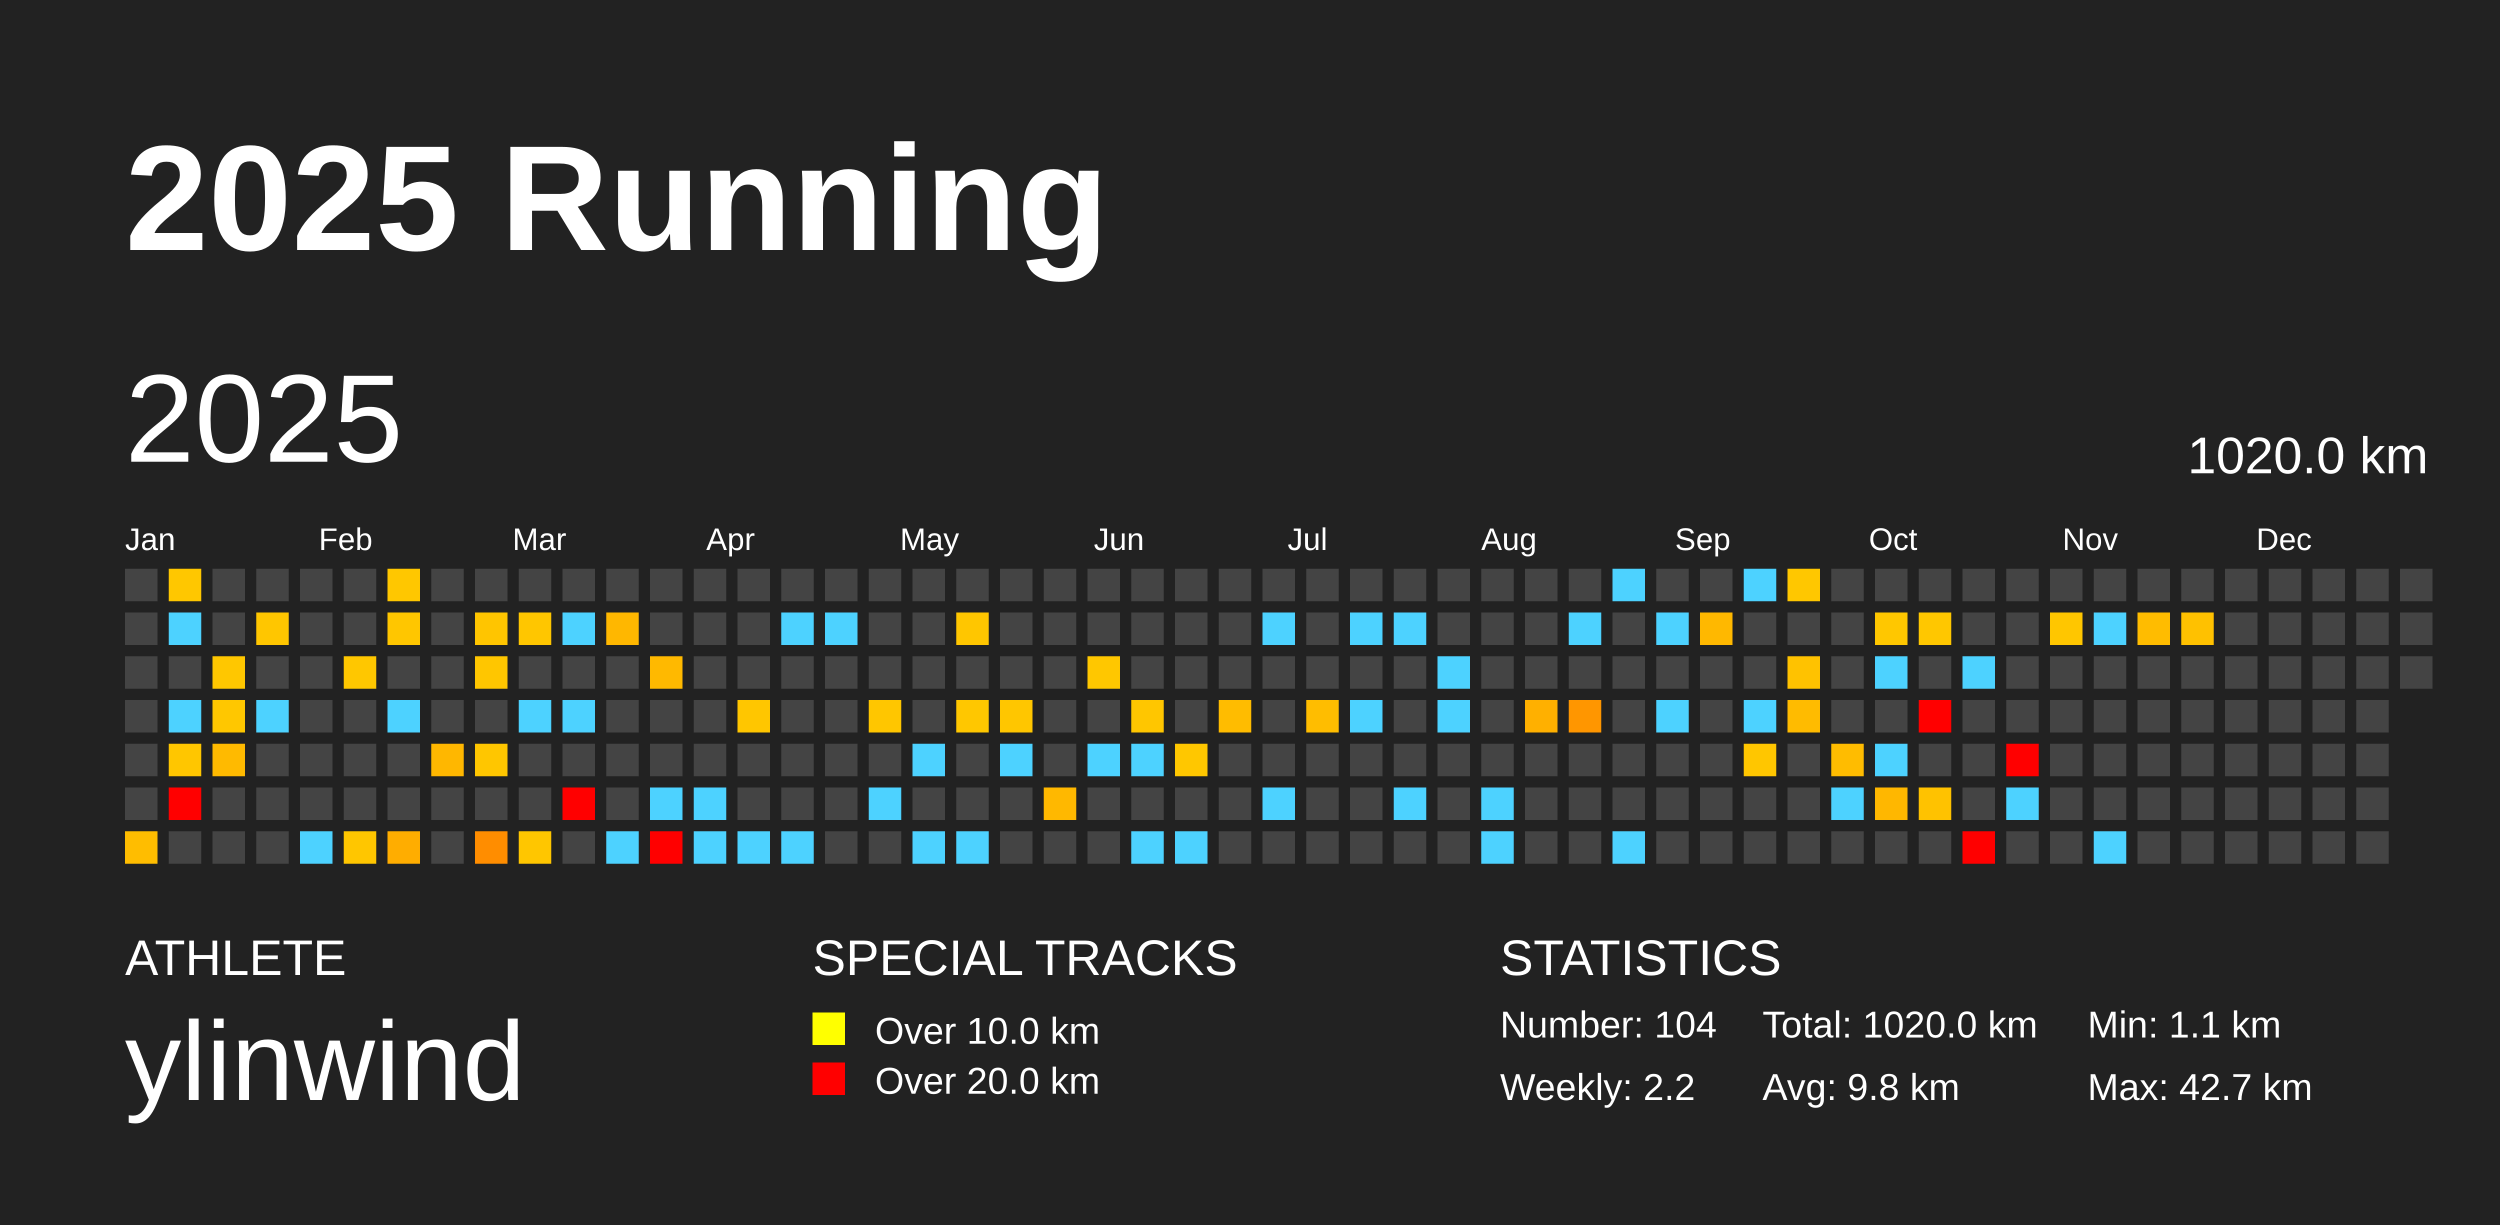
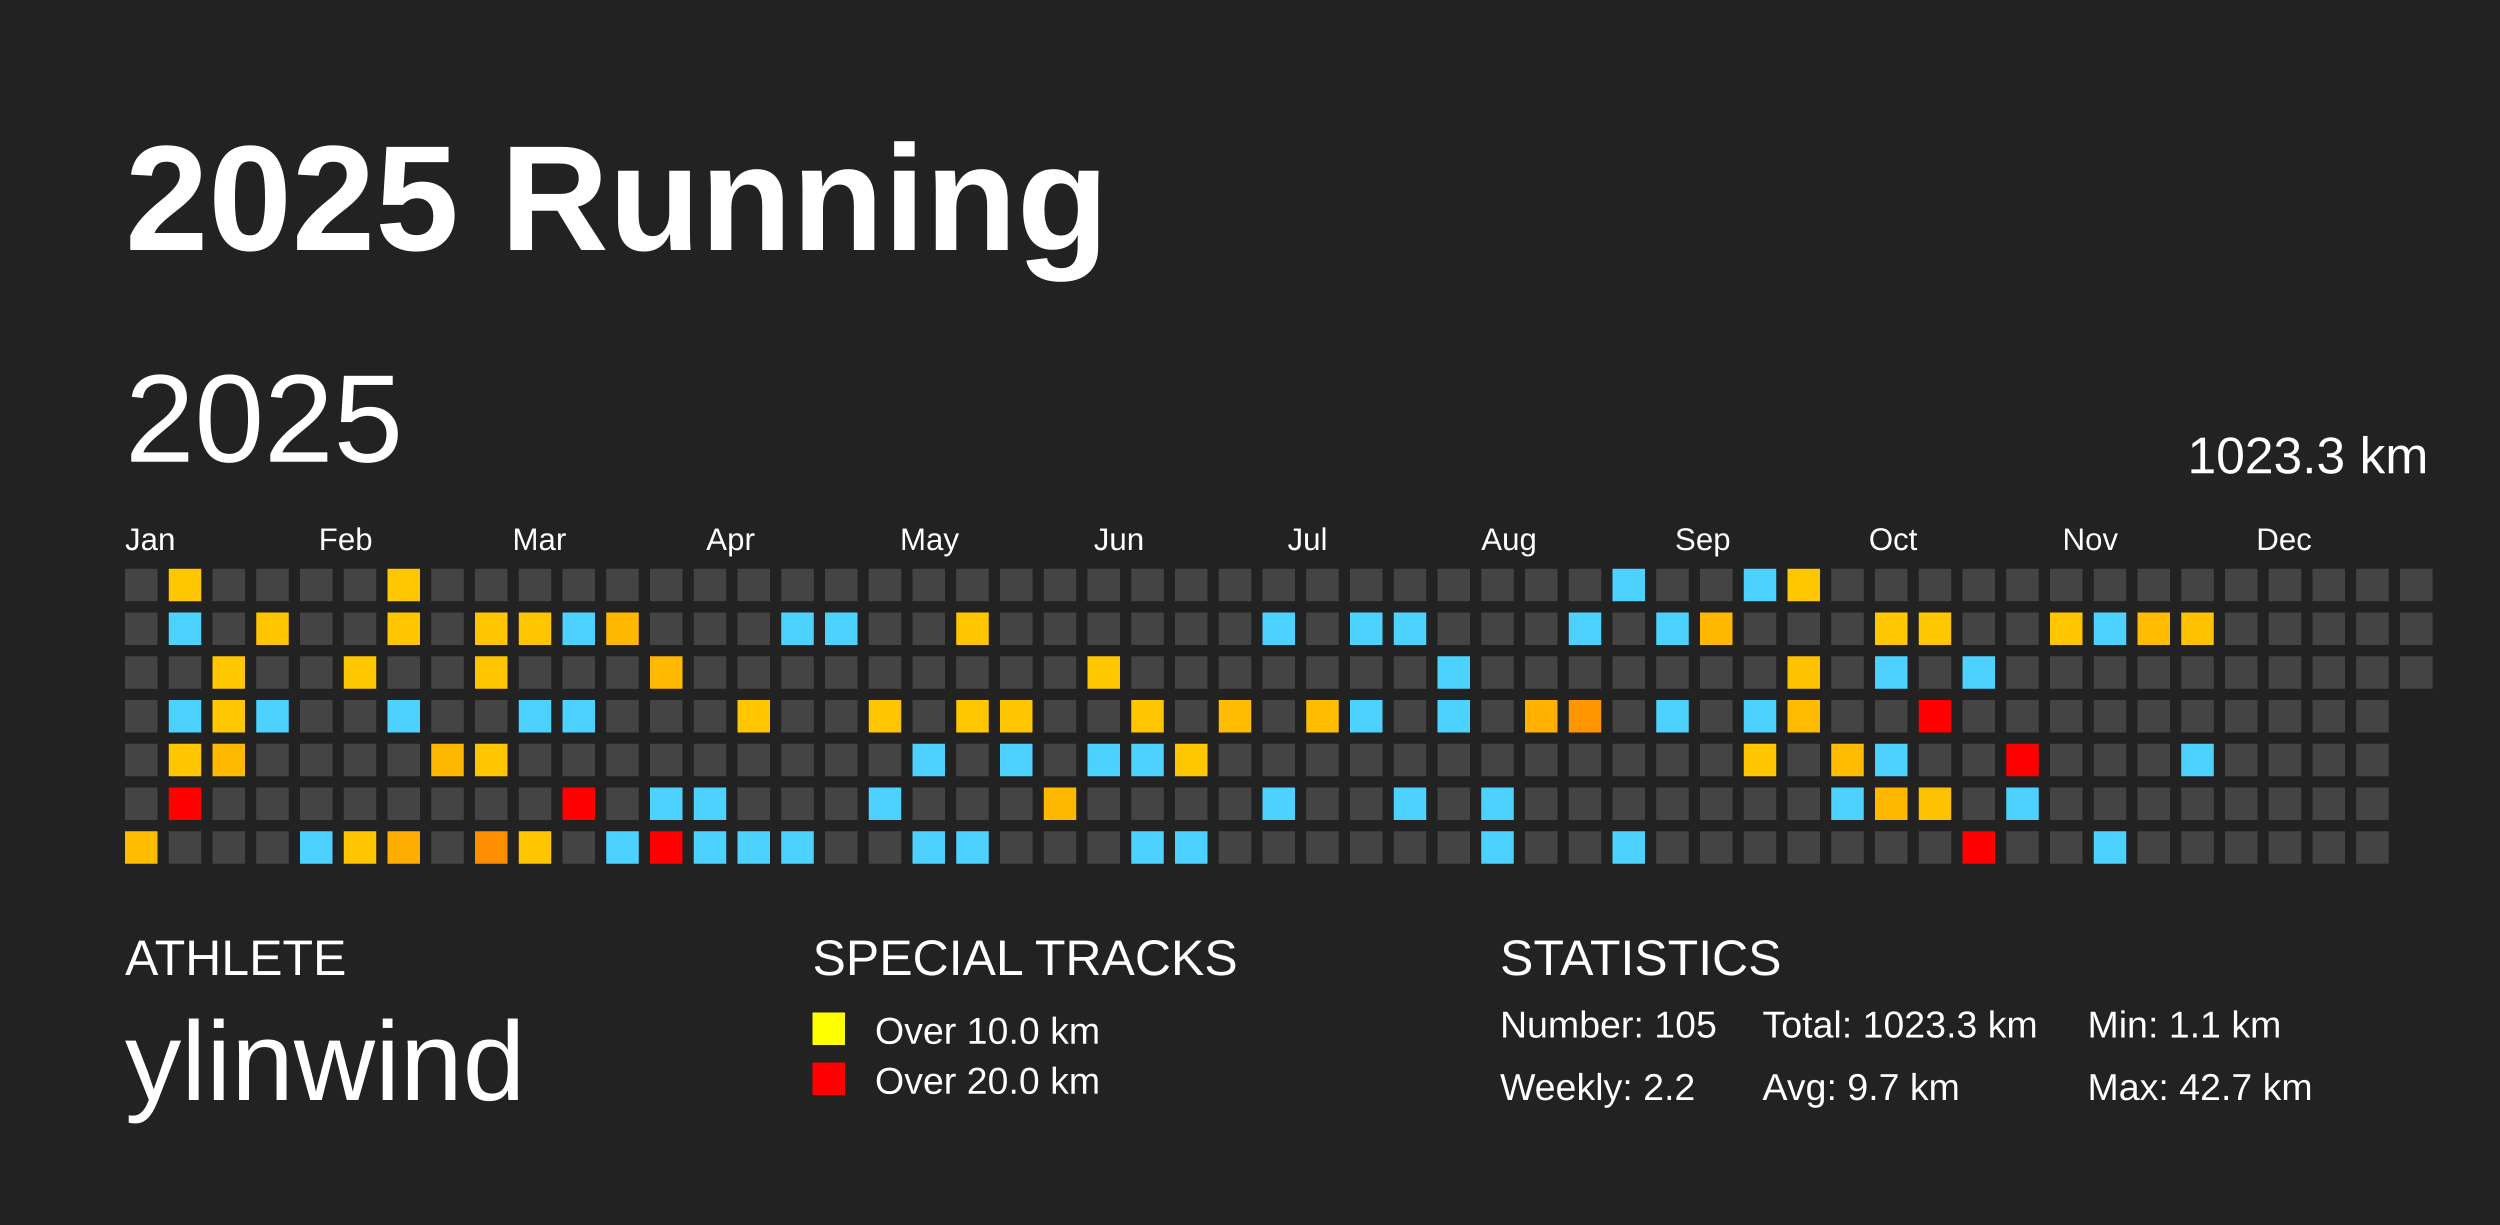
<svg xmlns="http://www.w3.org/2000/svg" baseProfile="full" height="98mm" version="1.1" viewBox="0,0,200,98" width="200mm">
  <defs />
  <rect fill="#222222" height="98" width="200" x="0" y="0" />
  <text fill="#FFFFFF" style="font-size:12px; font-family:Arial; font-weight:bold;" x="10" y="20">2025 Running</text>
  <text fill="#FFFFFF" style="font-size:4px; font-family:Arial" x="10" y="78">ATHLETE</text>
  <text fill="#FFFFFF" style="font-size:9px; font-family:Arial" x="10" y="88">ylinwind</text>
  <text fill="#FFFFFF" style="font-size:4px; font-family:Arial" x="65" y="78">SPECIAL TRACKS</text>
  <rect fill="yellow" height="2.6" width="2.6" x="65" y="81" />
  <text fill="#FFFFFF" style="font-size:3px; font-family:Arial" x="70" y="83.5">Over 10.0 km</text>
  <rect fill="red" height="2.6" width="2.6" x="65" y="85" />
  <text fill="#FFFFFF" style="font-size:3px; font-family:Arial" x="70" y="87.5">Over 20.0 km</text>
  <text fill="#FFFFFF" style="font-size:4px; font-family:Arial" x="120" y="78">STATISTICS</text>
-   <text fill="#FFFFFF" style="font-size:3px; font-family:Arial" x="120" y="83">Number: 104</text>
+   <text fill="#FFFFFF" style="font-size:3px; font-family:Arial" x="120" y="83">Number: 105</text>
  <text fill="#FFFFFF" style="font-size:3px; font-family:Arial" x="120" y="88">Weekly: 2.2</text>
-   <text fill="#FFFFFF" style="font-size:3px; font-family:Arial" x="141" y="83">Total: 1020.0 km</text>
-   <text fill="#FFFFFF" style="font-size:3px; font-family:Arial" x="141" y="88">Avg: 9.8 km</text>
+   <text fill="#FFFFFF" style="font-size:3px; font-family:Arial" x="141" y="83">Total: 1023.3 km</text>
+   <text fill="#FFFFFF" style="font-size:3px; font-family:Arial" x="141" y="88">Avg: 9.7 km</text>
  <text fill="#FFFFFF" style="font-size:3px; font-family:Arial" x="167" y="83">Min: 1.1 km</text>
  <text fill="#FFFFFF" style="font-size:3px; font-family:Arial" x="167" y="88">Max: 42.7 km</text>
  <text dominant-baseline="hanging" fill="#FFFFFF" style="font-size:10.0px; font-family:Arial;" x="10" y="30">2025</text>
-   <text dominant-baseline="hanging" fill="#FFFFFF" style="font-size:4.125px; font-family:Arial;" x="175" y="35">1020.0 km</text>
+   <text dominant-baseline="hanging" fill="#FFFFFF" style="font-size:4.125px; font-family:Arial;" x="175" y="35">1023.3 km</text>
  <text fill="#FFFFFF" style="font-size:2.5px; font-family:Arial" x="10.0" y="44">Jan</text>
  <text fill="#FFFFFF" style="font-size:2.5px; font-family:Arial" x="25.5" y="44">Feb</text>
  <text fill="#FFFFFF" style="font-size:2.5px; font-family:Arial" x="41.0" y="44">Mar</text>
  <text fill="#FFFFFF" style="font-size:2.5px; font-family:Arial" x="56.5" y="44">Apr</text>
  <text fill="#FFFFFF" style="font-size:2.5px; font-family:Arial" x="72.0" y="44">May</text>
  <text fill="#FFFFFF" style="font-size:2.5px; font-family:Arial" x="87.5" y="44">Jun</text>
  <text fill="#FFFFFF" style="font-size:2.5px; font-family:Arial" x="103.0" y="44">Jul</text>
  <text fill="#FFFFFF" style="font-size:2.5px; font-family:Arial" x="118.5" y="44">Aug</text>
  <text fill="#FFFFFF" style="font-size:2.5px; font-family:Arial" x="134.0" y="44">Sep</text>
  <text fill="#FFFFFF" style="font-size:2.5px; font-family:Arial" x="149.5" y="44">Oct</text>
  <text fill="#FFFFFF" style="font-size:2.5px; font-family:Arial" x="165.0" y="44">Nov</text>
  <text fill="#FFFFFF" style="font-size:2.5px; font-family:Arial" x="180.5" y="44">Dec</text>
  <rect fill="#444444" height="2.6" width="2.6" x="10.0" y="45.5" />
  <rect fill="#444444" height="2.6" width="2.6" x="10.0" y="49.0" />
  <rect fill="#444444" height="2.6" width="2.6" x="10.0" y="52.5" />
  <rect fill="#444444" height="2.6" width="2.6" x="10.0" y="56.0" />
  <rect fill="#444444" height="2.6" width="2.6" x="10.0" y="59.5" />
  <rect fill="#444444" height="2.6" width="2.6" x="10.0" y="63.0" />
  <rect fill="#ffbd00" height="2.6" width="2.6" x="10.0" y="66.5" />
  <rect fill="#ffc700" height="2.6" width="2.6" x="13.5" y="45.5" />
  <rect fill="#4dd2ff" height="2.6" width="2.6" x="13.5" y="49.0" />
  <rect fill="#444444" height="2.6" width="2.6" x="13.5" y="52.5" />
  <rect fill="#4dd2ff" height="2.6" width="2.6" x="13.5" y="56.0" />
  <rect fill="#ffc600" height="2.6" width="2.6" x="13.5" y="59.5" />
  <rect fill="red" height="2.6" width="2.6" x="13.5" y="63.0" />
  <rect fill="#444444" height="2.6" width="2.6" x="13.5" y="66.5" />
  <rect fill="#444444" height="2.6" width="2.6" x="17.0" y="45.5" />
  <rect fill="#444444" height="2.6" width="2.6" x="17.0" y="49.0" />
  <rect fill="#ffc700" height="2.6" width="2.6" x="17.0" y="52.5" />
  <rect fill="#ffc700" height="2.6" width="2.6" x="17.0" y="56.0" />
  <rect fill="#ffba00" height="2.6" width="2.6" x="17.0" y="59.5" />
  <rect fill="#444444" height="2.6" width="2.6" x="17.0" y="63.0" />
  <rect fill="#444444" height="2.6" width="2.6" x="17.0" y="66.5" />
  <rect fill="#444444" height="2.6" width="2.6" x="20.5" y="45.5" />
  <rect fill="#ffc600" height="2.6" width="2.6" x="20.5" y="49.0" />
  <rect fill="#444444" height="2.6" width="2.6" x="20.5" y="52.5" />
  <rect fill="#4dd2ff" height="2.6" width="2.6" x="20.5" y="56.0" />
  <rect fill="#444444" height="2.6" width="2.6" x="20.5" y="59.5" />
  <rect fill="#444444" height="2.6" width="2.6" x="20.5" y="63.0" />
  <rect fill="#444444" height="2.6" width="2.6" x="20.5" y="66.5" />
  <rect fill="#444444" height="2.6" width="2.6" x="24.0" y="45.5" />
  <rect fill="#444444" height="2.6" width="2.6" x="24.0" y="49.0" />
  <rect fill="#444444" height="2.6" width="2.6" x="24.0" y="52.5" />
  <rect fill="#444444" height="2.6" width="2.6" x="24.0" y="56.0" />
  <rect fill="#444444" height="2.6" width="2.6" x="24.0" y="59.5" />
  <rect fill="#444444" height="2.6" width="2.6" x="24.0" y="63.0" />
  <rect fill="#4dd2ff" height="2.6" width="2.6" x="24.0" y="66.5" />
  <rect fill="#444444" height="2.6" width="2.6" x="27.5" y="45.5" />
  <rect fill="#444444" height="2.6" width="2.6" x="27.5" y="49.0" />
  <rect fill="#ffc700" height="2.6" width="2.6" x="27.5" y="52.5" />
  <rect fill="#444444" height="2.6" width="2.6" x="27.5" y="56.0" />
  <rect fill="#444444" height="2.6" width="2.6" x="27.5" y="59.5" />
  <rect fill="#444444" height="2.6" width="2.6" x="27.5" y="63.0" />
  <rect fill="#ffc600" height="2.6" width="2.6" x="27.5" y="66.5" />
  <rect fill="#ffc700" height="2.6" width="2.6" x="31.0" y="45.5" />
  <rect fill="#ffc600" height="2.6" width="2.6" x="31.0" y="49.0" />
  <rect fill="#444444" height="2.6" width="2.6" x="31.0" y="52.5" />
  <rect fill="#4dd2ff" height="2.6" width="2.6" x="31.0" y="56.0" />
  <rect fill="#444444" height="2.6" width="2.6" x="31.0" y="59.5" />
  <rect fill="#444444" height="2.6" width="2.6" x="31.0" y="63.0" />
  <rect fill="#ffad00" height="2.6" width="2.6" x="31.0" y="66.5" />
  <rect fill="#444444" height="2.6" width="2.6" x="34.5" y="45.5" />
  <rect fill="#444444" height="2.6" width="2.6" x="34.5" y="49.0" />
  <rect fill="#444444" height="2.6" width="2.6" x="34.5" y="52.5" />
  <rect fill="#444444" height="2.6" width="2.6" x="34.5" y="56.0" />
  <rect fill="#ffb700" height="2.6" width="2.6" x="34.5" y="59.5" />
  <rect fill="#444444" height="2.6" width="2.6" x="34.5" y="63.0" />
  <rect fill="#444444" height="2.6" width="2.6" x="34.5" y="66.5" />
  <rect fill="#444444" height="2.6" width="2.6" x="38.0" y="45.5" />
  <rect fill="#ffc500" height="2.6" width="2.6" x="38.0" y="49.0" />
  <rect fill="#ffc600" height="2.6" width="2.6" x="38.0" y="52.5" />
  <rect fill="#444444" height="2.6" width="2.6" x="38.0" y="56.0" />
  <rect fill="#ffc600" height="2.6" width="2.6" x="38.0" y="59.5" />
  <rect fill="#444444" height="2.6" width="2.6" x="38.0" y="63.0" />
  <rect fill="#ff8d00" height="2.6" width="2.6" x="38.0" y="66.5" />
  <rect fill="#444444" height="2.6" width="2.6" x="41.5" y="45.5" />
  <rect fill="#ffc600" height="2.6" width="2.6" x="41.5" y="49.0" />
  <rect fill="#444444" height="2.6" width="2.6" x="41.5" y="52.5" />
  <rect fill="#4dd2ff" height="2.6" width="2.6" x="41.5" y="56.0" />
  <rect fill="#444444" height="2.6" width="2.6" x="41.5" y="59.5" />
  <rect fill="#444444" height="2.6" width="2.6" x="41.5" y="63.0" />
  <rect fill="#ffc600" height="2.6" width="2.6" x="41.5" y="66.5" />
  <rect fill="#444444" height="2.6" width="2.6" x="45.0" y="45.5" />
  <rect fill="#4dd2ff" height="2.6" width="2.6" x="45.0" y="49.0" />
  <rect fill="#444444" height="2.6" width="2.6" x="45.0" y="52.5" />
  <rect fill="#4dd2ff" height="2.6" width="2.6" x="45.0" y="56.0" />
  <rect fill="#444444" height="2.6" width="2.6" x="45.0" y="59.5" />
  <rect fill="red" height="2.6" width="2.6" x="45.0" y="63.0" />
  <rect fill="#444444" height="2.6" width="2.6" x="45.0" y="66.5" />
  <rect fill="#444444" height="2.6" width="2.6" x="48.5" y="45.5" />
  <rect fill="#ffb700" height="2.6" width="2.6" x="48.5" y="49.0" />
  <rect fill="#444444" height="2.6" width="2.6" x="48.5" y="52.5" />
  <rect fill="#444444" height="2.6" width="2.6" x="48.5" y="56.0" />
  <rect fill="#444444" height="2.6" width="2.6" x="48.5" y="59.5" />
  <rect fill="#444444" height="2.6" width="2.6" x="48.5" y="63.0" />
  <rect fill="#4dd2ff" height="2.6" width="2.6" x="48.5" y="66.5" />
  <rect fill="#444444" height="2.6" width="2.6" x="52.0" y="45.5" />
  <rect fill="#444444" height="2.6" width="2.6" x="52.0" y="49.0" />
  <rect fill="#ffb900" height="2.6" width="2.6" x="52.0" y="52.5" />
  <rect fill="#444444" height="2.6" width="2.6" x="52.0" y="56.0" />
  <rect fill="#444444" height="2.6" width="2.6" x="52.0" y="59.5" />
  <rect fill="#4dd2ff" height="2.6" width="2.6" x="52.0" y="63.0" />
  <rect fill="red" height="2.6" width="2.6" x="52.0" y="66.5" />
  <rect fill="#444444" height="2.6" width="2.6" x="55.5" y="45.5" />
  <rect fill="#444444" height="2.6" width="2.6" x="55.5" y="49.0" />
  <rect fill="#444444" height="2.6" width="2.6" x="55.5" y="52.5" />
  <rect fill="#444444" height="2.6" width="2.6" x="55.5" y="56.0" />
  <rect fill="#444444" height="2.6" width="2.6" x="55.5" y="59.5" />
  <rect fill="#4dd2ff" height="2.6" width="2.6" x="55.5" y="63.0" />
  <rect fill="#4dd2ff" height="2.6" width="2.6" x="55.5" y="66.5" />
  <rect fill="#444444" height="2.6" width="2.6" x="59.0" y="45.5" />
  <rect fill="#444444" height="2.6" width="2.6" x="59.0" y="49.0" />
  <rect fill="#444444" height="2.6" width="2.6" x="59.0" y="52.5" />
  <rect fill="#ffc600" height="2.6" width="2.6" x="59.0" y="56.0" />
  <rect fill="#444444" height="2.6" width="2.6" x="59.0" y="59.5" />
  <rect fill="#444444" height="2.6" width="2.6" x="59.0" y="63.0" />
  <rect fill="#4dd2ff" height="2.6" width="2.6" x="59.0" y="66.5" />
  <rect fill="#444444" height="2.6" width="2.6" x="62.5" y="45.5" />
  <rect fill="#4dd2ff" height="2.6" width="2.6" x="62.5" y="49.0" />
  <rect fill="#444444" height="2.6" width="2.6" x="62.5" y="52.5" />
  <rect fill="#444444" height="2.6" width="2.6" x="62.5" y="56.0" />
  <rect fill="#444444" height="2.6" width="2.6" x="62.5" y="59.5" />
  <rect fill="#444444" height="2.6" width="2.6" x="62.5" y="63.0" />
  <rect fill="#4dd2ff" height="2.6" width="2.6" x="62.5" y="66.5" />
  <rect fill="#444444" height="2.6" width="2.6" x="66.0" y="45.5" />
  <rect fill="#4dd2ff" height="2.6" width="2.6" x="66.0" y="49.0" />
  <rect fill="#444444" height="2.6" width="2.6" x="66.0" y="52.5" />
  <rect fill="#444444" height="2.6" width="2.6" x="66.0" y="56.0" />
  <rect fill="#444444" height="2.6" width="2.6" x="66.0" y="59.5" />
  <rect fill="#444444" height="2.6" width="2.6" x="66.0" y="63.0" />
  <rect fill="#444444" height="2.6" width="2.6" x="66.0" y="66.5" />
  <rect fill="#444444" height="2.6" width="2.6" x="69.5" y="45.5" />
  <rect fill="#444444" height="2.6" width="2.6" x="69.5" y="49.0" />
  <rect fill="#444444" height="2.6" width="2.6" x="69.5" y="52.5" />
  <rect fill="#ffc600" height="2.6" width="2.6" x="69.5" y="56.0" />
  <rect fill="#444444" height="2.6" width="2.6" x="69.5" y="59.5" />
  <rect fill="#4dd2ff" height="2.6" width="2.6" x="69.5" y="63.0" />
  <rect fill="#444444" height="2.6" width="2.6" x="69.5" y="66.5" />
  <rect fill="#444444" height="2.6" width="2.6" x="73.0" y="45.5" />
  <rect fill="#444444" height="2.6" width="2.6" x="73.0" y="49.0" />
  <rect fill="#444444" height="2.6" width="2.6" x="73.0" y="52.5" />
  <rect fill="#444444" height="2.6" width="2.6" x="73.0" y="56.0" />
  <rect fill="#4dd2ff" height="2.6" width="2.6" x="73.0" y="59.5" />
  <rect fill="#444444" height="2.6" width="2.6" x="73.0" y="63.0" />
  <rect fill="#4dd2ff" height="2.6" width="2.6" x="73.0" y="66.5" />
  <rect fill="#444444" height="2.6" width="2.6" x="76.5" y="45.5" />
  <rect fill="#ffc600" height="2.6" width="2.6" x="76.5" y="49.0" />
  <rect fill="#444444" height="2.6" width="2.6" x="76.5" y="52.5" />
  <rect fill="#ffc700" height="2.6" width="2.6" x="76.5" y="56.0" />
  <rect fill="#444444" height="2.6" width="2.6" x="76.5" y="59.5" />
  <rect fill="#444444" height="2.6" width="2.6" x="76.5" y="63.0" />
  <rect fill="#4dd2ff" height="2.6" width="2.6" x="76.5" y="66.5" />
  <rect fill="#444444" height="2.6" width="2.6" x="80.0" y="45.5" />
  <rect fill="#444444" height="2.6" width="2.6" x="80.0" y="49.0" />
  <rect fill="#444444" height="2.6" width="2.6" x="80.0" y="52.5" />
  <rect fill="#ffc600" height="2.6" width="2.6" x="80.0" y="56.0" />
  <rect fill="#4dd2ff" height="2.6" width="2.6" x="80.0" y="59.5" />
  <rect fill="#444444" height="2.6" width="2.6" x="80.0" y="63.0" />
  <rect fill="#444444" height="2.6" width="2.6" x="80.0" y="66.5" />
  <rect fill="#444444" height="2.6" width="2.6" x="83.5" y="45.5" />
  <rect fill="#444444" height="2.6" width="2.6" x="83.5" y="49.0" />
  <rect fill="#444444" height="2.6" width="2.6" x="83.5" y="52.5" />
  <rect fill="#444444" height="2.6" width="2.6" x="83.5" y="56.0" />
  <rect fill="#444444" height="2.6" width="2.6" x="83.5" y="59.5" />
  <rect fill="#ffb800" height="2.6" width="2.6" x="83.5" y="63.0" />
  <rect fill="#444444" height="2.6" width="2.6" x="83.5" y="66.5" />
  <rect fill="#444444" height="2.6" width="2.6" x="87.0" y="45.5" />
  <rect fill="#444444" height="2.6" width="2.6" x="87.0" y="49.0" />
  <rect fill="#ffc700" height="2.6" width="2.6" x="87.0" y="52.5" />
  <rect fill="#444444" height="2.6" width="2.6" x="87.0" y="56.0" />
  <rect fill="#4dd2ff" height="2.6" width="2.6" x="87.0" y="59.5" />
  <rect fill="#444444" height="2.6" width="2.6" x="87.0" y="63.0" />
  <rect fill="#444444" height="2.6" width="2.6" x="87.0" y="66.5" />
  <rect fill="#444444" height="2.6" width="2.6" x="90.5" y="45.5" />
  <rect fill="#444444" height="2.6" width="2.6" x="90.5" y="49.0" />
  <rect fill="#444444" height="2.6" width="2.6" x="90.5" y="52.5" />
  <rect fill="#ffc600" height="2.6" width="2.6" x="90.5" y="56.0" />
  <rect fill="#4dd2ff" height="2.6" width="2.6" x="90.5" y="59.5" />
  <rect fill="#444444" height="2.6" width="2.6" x="90.5" y="63.0" />
  <rect fill="#4dd2ff" height="2.6" width="2.6" x="90.5" y="66.5" />
  <rect fill="#444444" height="2.6" width="2.6" x="94.0" y="45.5" />
  <rect fill="#444444" height="2.6" width="2.6" x="94.0" y="49.0" />
  <rect fill="#444444" height="2.6" width="2.6" x="94.0" y="52.5" />
  <rect fill="#444444" height="2.6" width="2.6" x="94.0" y="56.0" />
  <rect fill="#ffc700" height="2.6" width="2.6" x="94.0" y="59.5" />
  <rect fill="#444444" height="2.6" width="2.6" x="94.0" y="63.0" />
  <rect fill="#4dd2ff" height="2.6" width="2.6" x="94.0" y="66.5" />
  <rect fill="#444444" height="2.6" width="2.6" x="97.5" y="45.5" />
  <rect fill="#444444" height="2.6" width="2.6" x="97.5" y="49.0" />
  <rect fill="#444444" height="2.6" width="2.6" x="97.5" y="52.5" />
  <rect fill="#ffbc00" height="2.6" width="2.6" x="97.5" y="56.0" />
  <rect fill="#444444" height="2.6" width="2.6" x="97.5" y="59.5" />
  <rect fill="#444444" height="2.6" width="2.6" x="97.5" y="63.0" />
  <rect fill="#444444" height="2.6" width="2.6" x="97.5" y="66.5" />
  <rect fill="#444444" height="2.6" width="2.6" x="101.0" y="45.5" />
  <rect fill="#4dd2ff" height="2.6" width="2.6" x="101.0" y="49.0" />
  <rect fill="#444444" height="2.6" width="2.6" x="101.0" y="52.5" />
  <rect fill="#444444" height="2.6" width="2.6" x="101.0" y="56.0" />
  <rect fill="#444444" height="2.6" width="2.6" x="101.0" y="59.5" />
  <rect fill="#4dd2ff" height="2.6" width="2.6" x="101.0" y="63.0" />
  <rect fill="#444444" height="2.6" width="2.6" x="101.0" y="66.5" />
  <rect fill="#444444" height="2.6" width="2.6" x="104.5" y="45.5" />
  <rect fill="#444444" height="2.6" width="2.6" x="104.5" y="49.0" />
  <rect fill="#444444" height="2.6" width="2.6" x="104.5" y="52.5" />
  <rect fill="#ffbd00" height="2.6" width="2.6" x="104.5" y="56.0" />
  <rect fill="#444444" height="2.6" width="2.6" x="104.5" y="59.5" />
  <rect fill="#444444" height="2.6" width="2.6" x="104.5" y="63.0" />
  <rect fill="#444444" height="2.6" width="2.6" x="104.5" y="66.5" />
  <rect fill="#444444" height="2.6" width="2.6" x="108.0" y="45.5" />
  <rect fill="#4dd2ff" height="2.6" width="2.6" x="108.0" y="49.0" />
  <rect fill="#444444" height="2.6" width="2.6" x="108.0" y="52.5" />
  <rect fill="#4dd2ff" height="2.6" width="2.6" x="108.0" y="56.0" />
  <rect fill="#444444" height="2.6" width="2.6" x="108.0" y="59.5" />
  <rect fill="#444444" height="2.6" width="2.6" x="108.0" y="63.0" />
  <rect fill="#444444" height="2.6" width="2.6" x="108.0" y="66.5" />
  <rect fill="#444444" height="2.6" width="2.6" x="111.5" y="45.5" />
  <rect fill="#4dd2ff" height="2.6" width="2.6" x="111.5" y="49.0" />
  <rect fill="#444444" height="2.6" width="2.6" x="111.5" y="52.5" />
  <rect fill="#444444" height="2.6" width="2.6" x="111.5" y="56.0" />
  <rect fill="#444444" height="2.6" width="2.6" x="111.5" y="59.5" />
  <rect fill="#4dd2ff" height="2.6" width="2.6" x="111.5" y="63.0" />
  <rect fill="#444444" height="2.6" width="2.6" x="111.5" y="66.5" />
  <rect fill="#444444" height="2.6" width="2.6" x="115.0" y="45.5" />
  <rect fill="#444444" height="2.6" width="2.6" x="115.0" y="49.0" />
  <rect fill="#4dd2ff" height="2.6" width="2.6" x="115.0" y="52.5" />
  <rect fill="#4dd2ff" height="2.6" width="2.6" x="115.0" y="56.0" />
  <rect fill="#444444" height="2.6" width="2.6" x="115.0" y="59.5" />
  <rect fill="#444444" height="2.6" width="2.6" x="115.0" y="63.0" />
  <rect fill="#444444" height="2.6" width="2.6" x="115.0" y="66.5" />
  <rect fill="#444444" height="2.6" width="2.6" x="118.5" y="45.5" />
  <rect fill="#444444" height="2.6" width="2.6" x="118.5" y="49.0" />
  <rect fill="#444444" height="2.6" width="2.6" x="118.5" y="52.5" />
  <rect fill="#444444" height="2.6" width="2.6" x="118.5" y="56.0" />
  <rect fill="#444444" height="2.6" width="2.6" x="118.5" y="59.5" />
  <rect fill="#4dd2ff" height="2.6" width="2.6" x="118.5" y="63.0" />
  <rect fill="#4dd2ff" height="2.6" width="2.6" x="118.5" y="66.5" />
  <rect fill="#444444" height="2.6" width="2.6" x="122.0" y="45.5" />
  <rect fill="#444444" height="2.6" width="2.6" x="122.0" y="49.0" />
  <rect fill="#444444" height="2.6" width="2.6" x="122.0" y="52.5" />
  <rect fill="#ffb000" height="2.6" width="2.6" x="122.0" y="56.0" />
  <rect fill="#444444" height="2.6" width="2.6" x="122.0" y="59.5" />
  <rect fill="#444444" height="2.6" width="2.6" x="122.0" y="63.0" />
  <rect fill="#444444" height="2.6" width="2.6" x="122.0" y="66.5" />
  <rect fill="#444444" height="2.6" width="2.6" x="125.5" y="45.5" />
  <rect fill="#4dd2ff" height="2.6" width="2.6" x="125.5" y="49.0" />
  <rect fill="#444444" height="2.6" width="2.6" x="125.5" y="52.5" />
  <rect fill="#ff9600" height="2.6" width="2.6" x="125.5" y="56.0" />
  <rect fill="#444444" height="2.6" width="2.6" x="125.5" y="59.5" />
  <rect fill="#444444" height="2.6" width="2.6" x="125.5" y="63.0" />
  <rect fill="#444444" height="2.6" width="2.6" x="125.5" y="66.5" />
  <rect fill="#4dd2ff" height="2.6" width="2.6" x="129.0" y="45.5" />
  <rect fill="#444444" height="2.6" width="2.6" x="129.0" y="49.0" />
  <rect fill="#444444" height="2.6" width="2.6" x="129.0" y="52.5" />
  <rect fill="#444444" height="2.6" width="2.6" x="129.0" y="56.0" />
  <rect fill="#444444" height="2.6" width="2.6" x="129.0" y="59.5" />
  <rect fill="#444444" height="2.6" width="2.6" x="129.0" y="63.0" />
  <rect fill="#4dd2ff" height="2.6" width="2.6" x="129.0" y="66.5" />
  <rect fill="#444444" height="2.6" width="2.6" x="132.5" y="45.5" />
  <rect fill="#4dd2ff" height="2.6" width="2.6" x="132.5" y="49.0" />
  <rect fill="#444444" height="2.6" width="2.6" x="132.5" y="52.5" />
  <rect fill="#4dd2ff" height="2.6" width="2.6" x="132.5" y="56.0" />
  <rect fill="#444444" height="2.6" width="2.6" x="132.5" y="59.5" />
  <rect fill="#444444" height="2.6" width="2.6" x="132.5" y="63.0" />
  <rect fill="#444444" height="2.6" width="2.6" x="132.5" y="66.5" />
  <rect fill="#444444" height="2.6" width="2.6" x="136.0" y="45.5" />
  <rect fill="#ffb800" height="2.6" width="2.6" x="136.0" y="49.0" />
  <rect fill="#444444" height="2.6" width="2.6" x="136.0" y="52.5" />
  <rect fill="#444444" height="2.6" width="2.6" x="136.0" y="56.0" />
  <rect fill="#444444" height="2.6" width="2.6" x="136.0" y="59.5" />
  <rect fill="#444444" height="2.6" width="2.6" x="136.0" y="63.0" />
  <rect fill="#444444" height="2.6" width="2.6" x="136.0" y="66.5" />
  <rect fill="#4dd2ff" height="2.6" width="2.6" x="139.5" y="45.5" />
  <rect fill="#444444" height="2.6" width="2.6" x="139.5" y="49.0" />
  <rect fill="#444444" height="2.6" width="2.6" x="139.5" y="52.5" />
  <rect fill="#4dd2ff" height="2.6" width="2.6" x="139.5" y="56.0" />
  <rect fill="#ffc600" height="2.6" width="2.6" x="139.5" y="59.5" />
  <rect fill="#444444" height="2.6" width="2.6" x="139.5" y="63.0" />
  <rect fill="#444444" height="2.6" width="2.6" x="139.5" y="66.5" />
  <rect fill="#ffc700" height="2.6" width="2.6" x="143.0" y="45.5" />
  <rect fill="#444444" height="2.6" width="2.6" x="143.0" y="49.0" />
  <rect fill="#ffc200" height="2.6" width="2.6" x="143.0" y="52.5" />
  <rect fill="#ffbb00" height="2.6" width="2.6" x="143.0" y="56.0" />
  <rect fill="#444444" height="2.6" width="2.6" x="143.0" y="59.5" />
  <rect fill="#444444" height="2.6" width="2.6" x="143.0" y="63.0" />
  <rect fill="#444444" height="2.6" width="2.6" x="143.0" y="66.5" />
  <rect fill="#444444" height="2.6" width="2.6" x="146.5" y="45.5" />
  <rect fill="#444444" height="2.6" width="2.6" x="146.5" y="49.0" />
  <rect fill="#444444" height="2.6" width="2.6" x="146.5" y="52.5" />
  <rect fill="#444444" height="2.6" width="2.6" x="146.5" y="56.0" />
  <rect fill="#ffbc00" height="2.6" width="2.6" x="146.5" y="59.5" />
  <rect fill="#4dd2ff" height="2.6" width="2.6" x="146.5" y="63.0" />
  <rect fill="#444444" height="2.6" width="2.6" x="146.5" y="66.5" />
  <rect fill="#444444" height="2.6" width="2.6" x="150.0" y="45.5" />
  <rect fill="#ffc700" height="2.6" width="2.6" x="150.0" y="49.0" />
  <rect fill="#4dd2ff" height="2.6" width="2.6" x="150.0" y="52.5" />
  <rect fill="#444444" height="2.6" width="2.6" x="150.0" y="56.0" />
  <rect fill="#4dd2ff" height="2.6" width="2.6" x="150.0" y="59.5" />
  <rect fill="#ffb700" height="2.6" width="2.6" x="150.0" y="63.0" />
  <rect fill="#444444" height="2.6" width="2.6" x="150.0" y="66.5" />
  <rect fill="#444444" height="2.6" width="2.6" x="153.5" y="45.5" />
  <rect fill="#ffc700" height="2.6" width="2.6" x="153.5" y="49.0" />
  <rect fill="#444444" height="2.6" width="2.6" x="153.5" y="52.5" />
  <rect fill="red" height="2.6" width="2.6" x="153.5" y="56.0" />
  <rect fill="#444444" height="2.6" width="2.6" x="153.5" y="59.5" />
  <rect fill="#ffc200" height="2.6" width="2.6" x="153.5" y="63.0" />
  <rect fill="#444444" height="2.6" width="2.6" x="153.5" y="66.5" />
  <rect fill="#444444" height="2.6" width="2.6" x="157.0" y="45.5" />
  <rect fill="#444444" height="2.6" width="2.6" x="157.0" y="49.0" />
  <rect fill="#4dd2ff" height="2.6" width="2.6" x="157.0" y="52.5" />
  <rect fill="#444444" height="2.6" width="2.6" x="157.0" y="56.0" />
  <rect fill="#444444" height="2.6" width="2.6" x="157.0" y="59.5" />
  <rect fill="#444444" height="2.6" width="2.6" x="157.0" y="63.0" />
  <rect fill="red" height="2.6" width="2.6" x="157.0" y="66.5" />
  <rect fill="#444444" height="2.6" width="2.6" x="160.5" y="45.5" />
  <rect fill="#444444" height="2.6" width="2.6" x="160.5" y="49.0" />
  <rect fill="#444444" height="2.6" width="2.6" x="160.5" y="52.5" />
  <rect fill="#444444" height="2.6" width="2.6" x="160.5" y="56.0" />
  <rect fill="red" height="2.6" width="2.6" x="160.5" y="59.5" />
  <rect fill="#4dd2ff" height="2.6" width="2.6" x="160.5" y="63.0" />
  <rect fill="#444444" height="2.6" width="2.6" x="160.5" y="66.5" />
  <rect fill="#444444" height="2.6" width="2.6" x="164.0" y="45.5" />
  <rect fill="#ffc600" height="2.6" width="2.6" x="164.0" y="49.0" />
  <rect fill="#444444" height="2.6" width="2.6" x="164.0" y="52.5" />
  <rect fill="#444444" height="2.6" width="2.6" x="164.0" y="56.0" />
  <rect fill="#444444" height="2.6" width="2.6" x="164.0" y="59.5" />
  <rect fill="#444444" height="2.6" width="2.6" x="164.0" y="63.0" />
  <rect fill="#444444" height="2.6" width="2.6" x="164.0" y="66.5" />
  <rect fill="#444444" height="2.6" width="2.6" x="167.5" y="45.5" />
  <rect fill="#4dd2ff" height="2.6" width="2.6" x="167.5" y="49.0" />
  <rect fill="#444444" height="2.6" width="2.6" x="167.5" y="52.5" />
  <rect fill="#444444" height="2.6" width="2.6" x="167.5" y="56.0" />
  <rect fill="#444444" height="2.6" width="2.6" x="167.5" y="59.5" />
  <rect fill="#444444" height="2.6" width="2.6" x="167.5" y="63.0" />
  <rect fill="#4dd2ff" height="2.6" width="2.6" x="167.5" y="66.5" />
  <rect fill="#444444" height="2.6" width="2.6" x="171.0" y="45.5" />
  <rect fill="#ffbc00" height="2.6" width="2.6" x="171.0" y="49.0" />
  <rect fill="#444444" height="2.6" width="2.6" x="171.0" y="52.5" />
  <rect fill="#444444" height="2.6" width="2.6" x="171.0" y="56.0" />
  <rect fill="#444444" height="2.6" width="2.6" x="171.0" y="59.5" />
  <rect fill="#444444" height="2.6" width="2.6" x="171.0" y="63.0" />
  <rect fill="#444444" height="2.6" width="2.6" x="171.0" y="66.5" />
  <rect fill="#444444" height="2.6" width="2.6" x="174.5" y="45.5" />
  <rect fill="#ffc100" height="2.6" width="2.6" x="174.5" y="49.0" />
  <rect fill="#444444" height="2.6" width="2.6" x="174.5" y="52.5" />
  <rect fill="#444444" height="2.6" width="2.6" x="174.5" y="56.0" />
-   <rect fill="#444444" height="2.6" width="2.6" x="174.5" y="59.5" />
+   <rect fill="#4dd2ff" height="2.6" width="2.6" x="174.5" y="59.5" />
  <rect fill="#444444" height="2.6" width="2.6" x="174.5" y="63.0" />
  <rect fill="#444444" height="2.6" width="2.6" x="174.5" y="66.5" />
  <rect fill="#444444" height="2.6" width="2.6" x="178.0" y="45.5" />
  <rect fill="#444444" height="2.6" width="2.6" x="178.0" y="49.0" />
  <rect fill="#444444" height="2.6" width="2.6" x="178.0" y="52.5" />
  <rect fill="#444444" height="2.6" width="2.6" x="178.0" y="56.0" />
  <rect fill="#444444" height="2.6" width="2.6" x="178.0" y="59.5" />
  <rect fill="#444444" height="2.6" width="2.6" x="178.0" y="63.0" />
  <rect fill="#444444" height="2.6" width="2.6" x="178.0" y="66.5" />
  <rect fill="#444444" height="2.6" width="2.6" x="181.5" y="45.5" />
  <rect fill="#444444" height="2.6" width="2.6" x="181.5" y="49.0" />
  <rect fill="#444444" height="2.6" width="2.6" x="181.5" y="52.5" />
  <rect fill="#444444" height="2.6" width="2.6" x="181.5" y="56.0" />
  <rect fill="#444444" height="2.6" width="2.6" x="181.5" y="59.5" />
  <rect fill="#444444" height="2.6" width="2.6" x="181.5" y="63.0" />
  <rect fill="#444444" height="2.6" width="2.6" x="181.5" y="66.5" />
  <rect fill="#444444" height="2.6" width="2.6" x="185.0" y="45.5" />
  <rect fill="#444444" height="2.6" width="2.6" x="185.0" y="49.0" />
  <rect fill="#444444" height="2.6" width="2.6" x="185.0" y="52.5" />
  <rect fill="#444444" height="2.6" width="2.6" x="185.0" y="56.0" />
  <rect fill="#444444" height="2.6" width="2.6" x="185.0" y="59.5" />
  <rect fill="#444444" height="2.6" width="2.6" x="185.0" y="63.0" />
  <rect fill="#444444" height="2.6" width="2.6" x="185.0" y="66.5" />
  <rect fill="#444444" height="2.6" width="2.6" x="188.5" y="45.5" />
  <rect fill="#444444" height="2.6" width="2.6" x="188.5" y="49.0" />
  <rect fill="#444444" height="2.6" width="2.6" x="188.5" y="52.5" />
  <rect fill="#444444" height="2.6" width="2.6" x="188.5" y="56.0" />
  <rect fill="#444444" height="2.6" width="2.6" x="188.5" y="59.5" />
  <rect fill="#444444" height="2.6" width="2.6" x="188.5" y="63.0" />
  <rect fill="#444444" height="2.6" width="2.6" x="188.5" y="66.5" />
  <rect fill="#444444" height="2.6" width="2.6" x="192.0" y="45.5" />
  <rect fill="#444444" height="2.6" width="2.6" x="192.0" y="49.0" />
  <rect fill="#444444" height="2.6" width="2.6" x="192.0" y="52.5" />
</svg>
